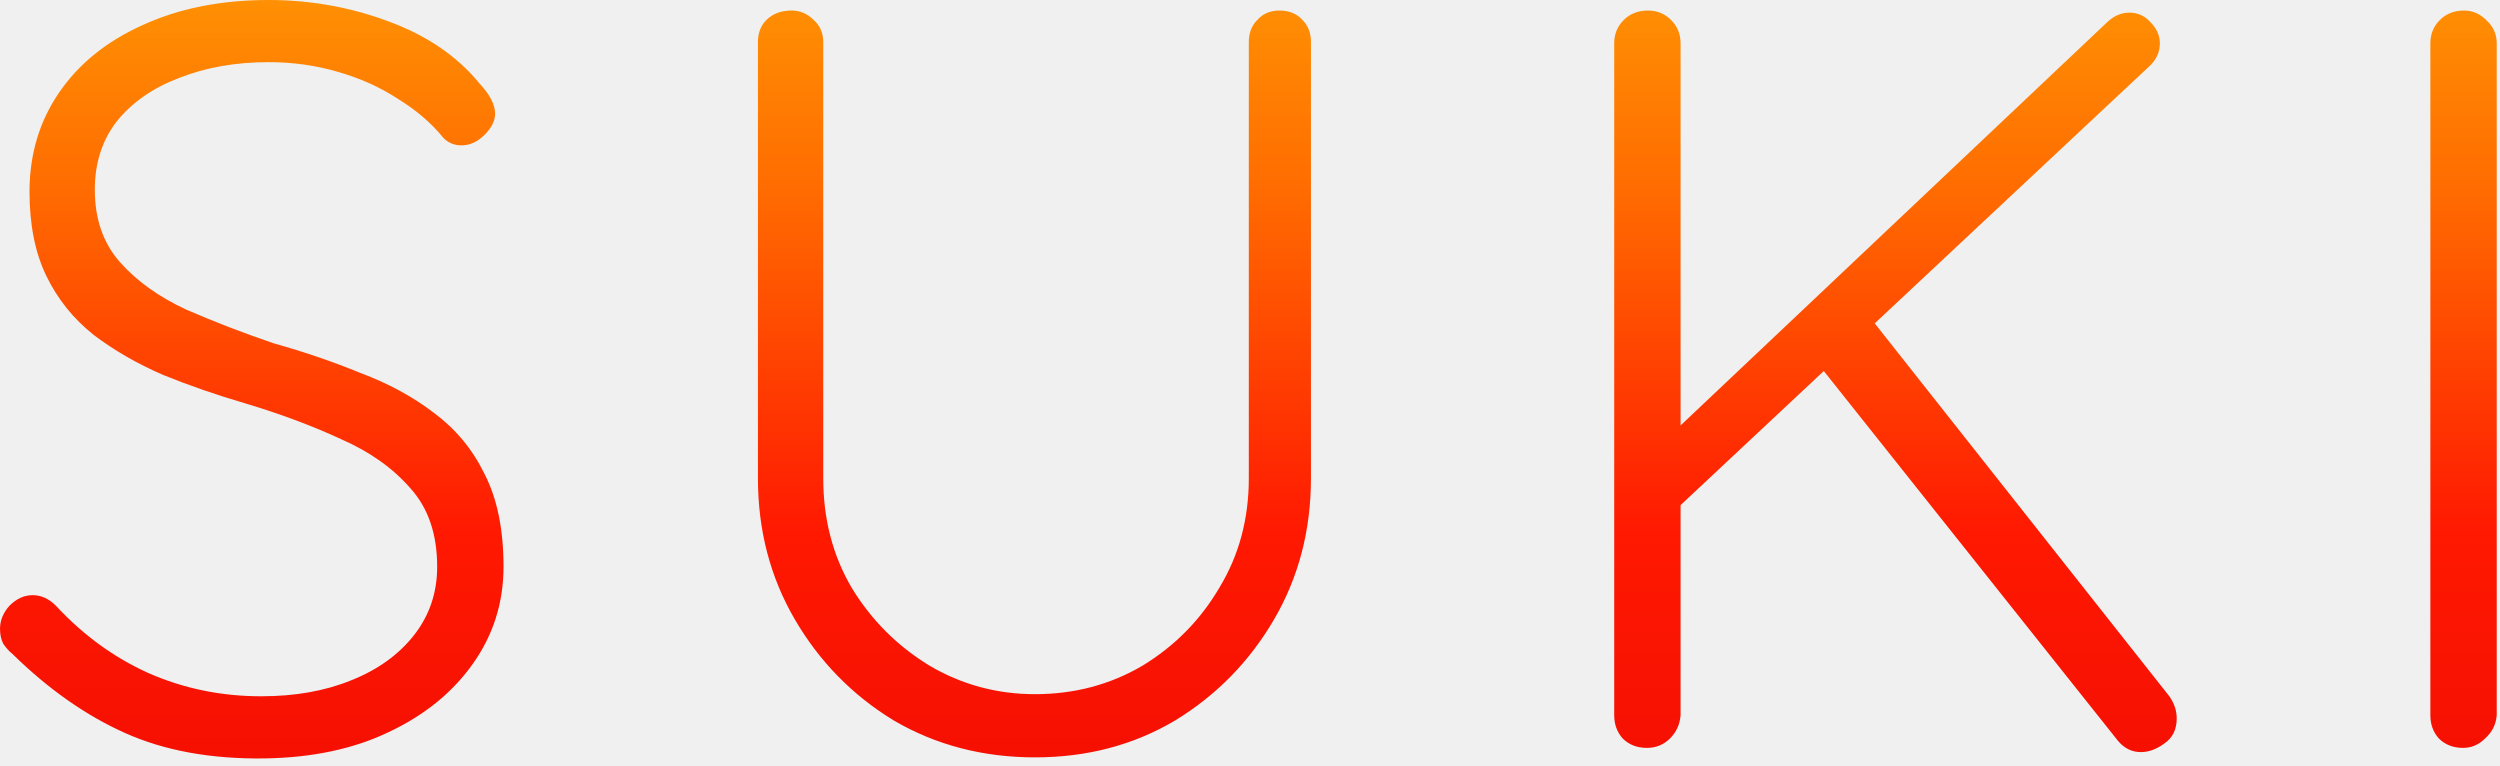
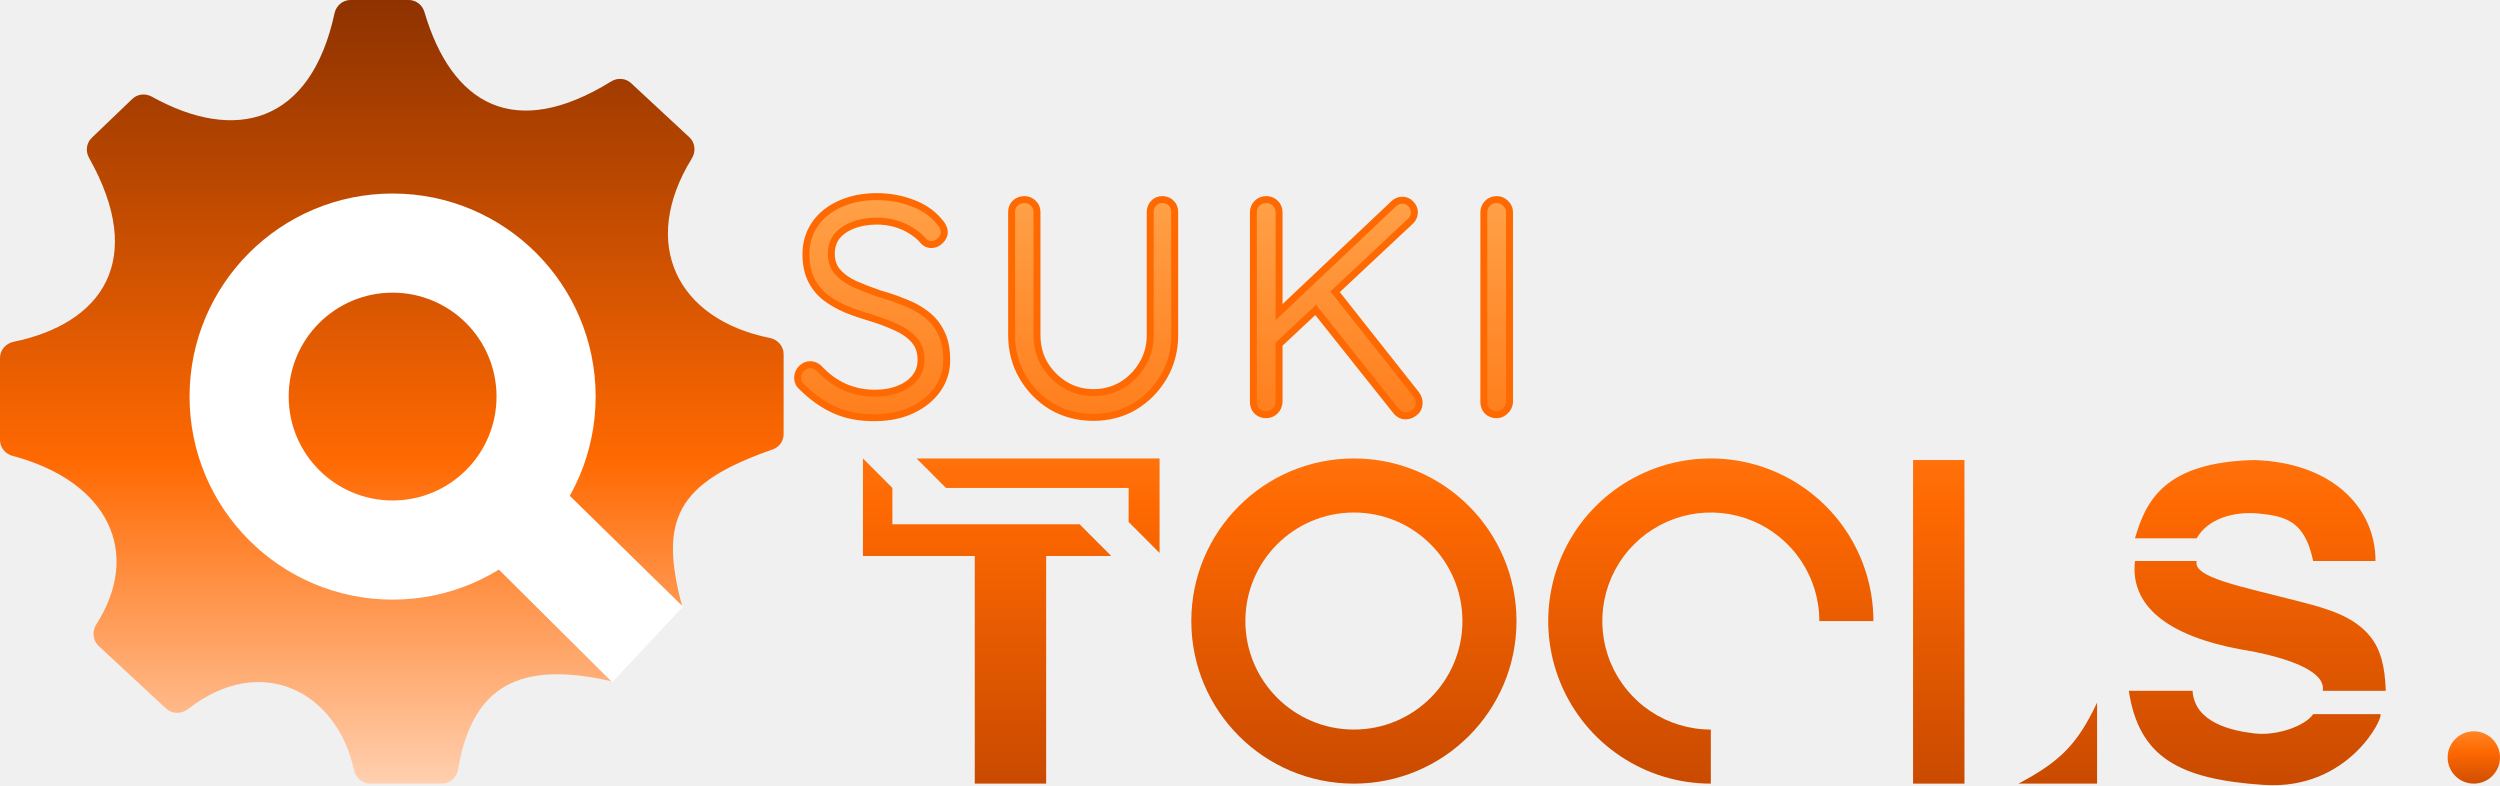
- <svg xmlns="http://www.w3.org/2000/svg" width="356" height="109" viewBox="0 0 356 109" fill="none">
-   <path d="M37.652 108C30.052 108.1 23.452 106.9 17.852 104.4C12.252 101.9 6.902 98.15 1.802 93.15C1.302 92.75 0.852 92.25 0.452 91.65C0.152 91.05 0.002 90.35 0.002 89.55C0.002 88.35 0.452 87.25 1.352 86.25C2.352 85.25 3.452 84.75 4.652 84.75C5.852 84.75 6.952 85.25 7.952 86.25C11.852 90.45 16.252 93.65 21.152 95.85C26.152 98.05 31.502 99.15 37.202 99.15C42.002 99.15 46.252 98.4 49.952 96.9C53.752 95.4 56.752 93.25 58.952 90.45C61.152 87.65 62.252 84.4 62.252 80.7C62.252 76.1 61.002 72.4 58.502 69.6C56.002 66.7 52.702 64.35 48.602 62.55C44.502 60.65 39.952 58.95 34.952 57.45C30.852 56.25 26.952 54.9 23.252 53.4C19.552 51.8 16.252 49.9 13.352 47.7C10.452 45.4 8.202 42.6 6.602 39.3C5.002 36 4.202 32 4.202 27.3C4.202 22 5.602 17.3 8.402 13.2C11.202 9.1 15.152 5.9 20.252 3.6C25.452 1.2 31.452 -5.72205e-06 38.252 -5.72205e-06C44.152 -5.72205e-06 49.802 1 55.202 3C60.702 5 65.052 7.95 68.252 11.85C69.752 13.45 70.502 14.9 70.502 16.2C70.502 17.2 70.002 18.2 69.002 19.2C68.002 20.2 66.902 20.7 65.702 20.7C64.702 20.7 63.852 20.35 63.152 19.65C61.452 17.55 59.302 15.7 56.702 14.1C54.102 12.4 51.202 11.1 48.002 10.2C44.902 9.3 41.652 8.85 38.252 8.85C33.552 8.85 29.302 9.6 25.502 11.1C21.802 12.5 18.852 14.55 16.652 17.25C14.552 19.95 13.502 23.2 13.502 27C13.502 31.2 14.702 34.65 17.102 37.35C19.502 40.05 22.652 42.3 26.552 44.1C30.452 45.8 34.602 47.4 39.002 48.9C43.302 50.1 47.402 51.5 51.302 53.1C55.302 54.6 58.802 56.5 61.802 58.8C64.902 61.1 67.302 64 69.002 67.5C70.802 71 71.702 75.4 71.702 80.7C71.702 85.8 70.252 90.4 67.352 94.5C64.452 98.6 60.452 101.85 55.352 104.25C50.352 106.65 44.452 107.9 37.652 108ZM182.18 1.5C183.58 1.5 184.68 1.95 185.48 2.85C186.28 3.65 186.68 4.7 186.68 6V68.1C186.68 75.5 184.93 82.2 181.43 88.2C177.93 94.2 173.23 99 167.33 102.6C161.43 106.1 154.78 107.85 147.38 107.85C139.98 107.85 133.28 106.1 127.28 102.6C121.38 99 116.68 94.2 113.18 88.2C109.68 82.2 107.93 75.5 107.93 68.1V6C107.93 4.7 108.33 3.65 109.13 2.85C110.03 1.95 111.23 1.5 112.73 1.5C113.93 1.5 114.98 1.95 115.88 2.85C116.78 3.65 117.23 4.7 117.23 6V68.1C117.23 73.9 118.58 79.1 121.28 83.7C124.08 88.3 127.78 92 132.38 94.8C136.98 97.5 141.98 98.85 147.38 98.85C152.98 98.85 158.08 97.5 162.68 94.8C167.28 92 170.93 88.3 173.63 83.7C176.43 79.1 177.83 73.9 177.83 68.1V6C177.83 4.7 178.23 3.65 179.03 2.85C179.83 1.95 180.88 1.5 182.18 1.5ZM304.864 107.1C303.564 107.1 302.464 106.55 301.564 105.45L258.964 51.9L266.014 44.85L308.914 99.15C309.614 100.15 309.964 101.2 309.964 102.3C309.964 103.9 309.364 105.1 308.164 105.9C307.064 106.7 305.964 107.1 304.864 107.1ZM303.214 1.8C304.414 1.8 305.414 2.25 306.214 3.15C307.114 4.05 307.564 5.05 307.564 6.15C307.564 7.35 307.114 8.4 306.214 9.3L238.114 73.05L236.914 62.85L299.914 3.3C300.914 2.3 302.014 1.8 303.214 1.8ZM234.514 106.5C233.114 106.5 231.964 106.05 231.064 105.15C230.264 104.25 229.864 103.15 229.864 101.85V6.15C229.864 4.85 230.314 3.75 231.214 2.85C232.114 1.95 233.264 1.5 234.664 1.5C235.964 1.5 237.064 1.95 237.964 2.85C238.864 3.75 239.314 4.85 239.314 6.15V101.85C239.214 103.15 238.714 104.25 237.814 105.15C236.914 106.05 235.814 106.5 234.514 106.5ZM355.534 101.85C355.434 103.15 354.884 104.25 353.884 105.15C352.984 106.05 351.934 106.5 350.734 106.5C349.334 106.5 348.184 106.05 347.284 105.15C346.484 104.25 346.084 103.15 346.084 101.85V6.15C346.084 4.85 346.534 3.75 347.434 2.85C348.334 1.95 349.484 1.5 350.884 1.5C352.084 1.5 353.134 1.95 354.034 2.85C355.034 3.75 355.534 4.85 355.534 6.15V101.85Z" fill="url(#paint0_linear_1391_80)" />
+ <svg xmlns="http://www.w3.org/2000/svg" width="1576" height="495" viewBox="0 0 1576 495" fill="none">
+   <circle cx="1559.5" cy="477.5" r="16.5" fill="url(#paint0_orange)" />
+   <path d="M956 391.5C956 448.109 910.109 494 853.5 494C796.891 494 751 448.109 751 391.5C751 334.891 796.891 289 853.5 289C910.109 289 956 334.891 956 391.5ZM785.087 391.5C785.087 429.283 815.717 459.913 853.5 459.913C891.283 459.913 921.913 429.283 921.913 391.5C921.913 353.717 891.283 323.087 853.5 323.087C815.717 323.087 785.087 353.717 785.087 391.5Z" fill="url(#paint1_orange)" />
+   <path d="M1181 391.5C1181 371.227 1174.99 351.41 1163.73 334.554C1152.46 317.698 1136.45 304.56 1117.73 296.802C1099 289.044 1078.39 287.015 1058.5 290.97C1038.62 294.924 1020.36 304.687 1006.02 319.022C991.687 333.356 981.924 351.62 977.97 371.503C974.015 391.386 976.044 411.996 983.802 430.725C991.56 449.454 1004.7 465.463 1021.55 476.726C1038.41 487.988 1058.23 494 1078.5 494L1078.5 459.913C1064.97 459.913 1051.74 455.901 1040.49 448.383C1029.24 440.866 1020.47 430.181 1015.29 417.681C1010.12 405.18 1008.76 391.424 1011.4 378.153C1014.04 364.882 1020.56 352.692 1030.12 343.125C1039.69 333.557 1051.88 327.041 1065.15 324.401C1078.42 321.762 1092.18 323.117 1104.68 328.295C1117.18 333.473 1127.87 342.241 1135.38 353.492C1142.9 364.742 1146.91 377.969 1146.91 391.5H1181Z" fill="url(#paint1_orange)" />
+   <path d="M587.05 247.5C579.45 247.6 572.85 246.4 567.25 243.9C561.65 241.4 556.3 237.65 551.2 232.65C550.7 232.25 550.25 231.75 549.85 231.15C549.55 230.55 549.4 229.85 549.4 229.05C549.4 227.85 549.85 226.75 550.75 225.75C551.75 224.75 552.85 224.25 554.05 224.25C555.25 224.25 556.35 224.75 557.35 225.75C561.25 229.95 565.65 233.15 570.55 235.35C575.55 237.55 580.9 238.65 586.6 238.65C591.4 238.65 595.65 237.9 599.35 236.4C603.15 234.9 606.15 232.75 608.35 229.95C610.55 227.15 611.65 223.9 611.65 220.2C611.65 215.6 610.4 211.9 607.9 209.1C605.4 206.2 602.1 203.85 598 202.05C593.9 200.15 589.35 198.45 584.35 196.95C580.25 195.75 576.35 194.4 572.65 192.9C568.95 191.3 565.65 189.4 562.75 187.2C559.85 184.9 557.6 182.1 556 178.8C554.4 175.5 553.6 171.5 553.6 166.8C553.6 161.5 555 156.8 557.8 152.7C560.6 148.6 564.55 145.4 569.65 143.1C574.85 140.7 580.85 139.5 587.65 139.5C593.55 139.5 599.2 140.5 604.6 142.5C610.1 144.5 614.45 147.45 617.65 151.35C619.15 152.95 619.9 154.4 619.9 155.7C619.9 156.7 619.4 157.7 618.4 158.7C617.4 159.7 616.3 160.2 615.1 160.2C614.1 160.2 613.25 159.85 612.55 159.15C610.85 157.05 608.7 155.2 606.1 153.6C603.5 151.9 600.6 150.6 597.4 149.7C594.3 148.8 591.05 148.35 587.65 148.35C582.95 148.35 578.7 149.1 574.9 150.6C571.2 152 568.25 154.05 566.05 156.75C563.95 159.45 562.9 162.7 562.9 166.5C562.9 170.7 564.1 174.15 566.5 176.85C568.9 179.55 572.05 181.8 575.95 183.6C579.85 185.3 584 186.9 588.4 188.4C592.7 189.6 596.8 191 600.7 192.6C604.7 194.1 608.2 196 611.2 198.3C614.3 200.6 616.7 203.5 618.4 207C620.2 210.5 621.1 214.9 621.1 220.2C621.1 225.3 619.65 229.9 616.75 234C613.85 238.1 609.85 241.35 604.75 243.75C599.75 246.15 593.85 247.4 587.05 247.5ZM731.579 141C732.979 141 734.079 141.45 734.879 142.35C735.679 143.15 736.079 144.2 736.079 145.5V207.6C736.079 215 734.329 221.7 730.829 227.7C727.329 233.7 722.629 238.5 716.729 242.1C710.829 245.6 704.179 247.35 696.779 247.35C689.379 247.35 682.679 245.6 676.679 242.1C670.779 238.5 666.079 233.7 662.579 227.7C659.079 221.7 657.329 215 657.329 207.6V145.5C657.329 144.2 657.729 143.15 658.529 142.35C659.429 141.45 660.629 141 662.129 141C663.329 141 664.379 141.45 665.279 142.35C666.179 143.15 666.629 144.2 666.629 145.5V207.6C666.629 213.4 667.979 218.6 670.679 223.2C673.479 227.8 677.179 231.5 681.779 234.3C686.379 237 691.379 238.35 696.779 238.35C702.379 238.35 707.479 237 712.079 234.3C716.679 231.5 720.329 227.8 723.029 223.2C725.829 218.6 727.229 213.4 727.229 207.6V145.5C727.229 144.2 727.629 143.15 728.429 142.35C729.229 141.45 730.279 141 731.579 141ZM854.262 246.6C852.962 246.6 851.862 246.05 850.962 244.95L808.362 191.4L815.412 184.35L858.312 238.65C859.012 239.65 859.362 240.7 859.362 241.8C859.362 243.4 858.762 244.6 857.562 245.4C856.462 246.2 855.362 246.6 854.262 246.6ZM852.612 141.3C853.812 141.3 854.812 141.75 855.612 142.65C856.512 143.55 856.962 144.55 856.962 145.65C856.962 146.85 856.512 147.9 855.612 148.8L787.512 212.55L786.312 202.35L849.312 142.8C850.312 141.8 851.412 141.3 852.612 141.3ZM783.912 246C782.512 246 781.362 245.55 780.462 244.65C779.662 243.75 779.262 242.65 779.262 241.35V145.65C779.262 144.35 779.712 143.25 780.612 142.35C781.512 141.45 782.662 141 784.062 141C785.362 141 786.462 141.45 787.362 142.35C788.262 143.25 788.712 144.35 788.712 145.65V241.35C788.612 242.65 788.112 243.75 787.212 244.65C786.312 245.55 785.212 246 783.912 246ZM904.933 241.35C904.833 242.65 904.283 243.75 903.283 244.65C902.383 245.55 901.333 246 900.133 246C898.733 246 897.583 245.55 896.683 244.65C895.883 243.75 895.483 242.65 895.483 241.35V145.65C895.483 144.35 895.933 143.25 896.833 142.35C897.733 141.45 898.883 141 900.283 141C901.483 141 902.533 141.45 903.433 142.35C904.433 143.25 904.933 144.35 904.933 145.65V241.35Z" fill="url(#paint1_orange)" stroke="#FF6901" stroke-width="7" stroke-linejoin="round" paint-order="stroke fill" transform="translate(727,193) scale(1.25) translate(-727,-193)" />
+   <path d="M1238.4 290H1206V494H1238.4V290Z" fill="url(#paint1_orange)" />
+   <path d="M1322 494H1272.4C1299.17 479.91 1309.87 468.627 1322 442.9V494Z" fill="url(#paint1_orange)" />
+   <path d="M1497.52 353.65H1458.21C1453.02 328.537 1440.93 325.506 1424.51 323.774C1408.1 322.042 1391.67 327.087 1384.77 339.361H1345.89C1352.8 315.547 1364.57 291.387 1421.06 290C1470.16 291.591 1497.52 319.877 1497.52 353.65Z" fill="url(#paint1_orange)" />
+   <path d="M1384.77 353.65H1345.89C1342.69 381.486 1365.76 400.847 1413.28 409.507C1413.28 409.507 1467.55 417.345 1464.26 435.486H1504C1503.44 419.462 1500.61 409.475 1494.5 401.629C1484.29 388.527 1467 383.684 1450.92 379.527C1410.98 369.201 1382.43 364.077 1384.77 353.65Z" fill="url(#paint1_orange)" />
+   <path d="M1500.54 450.208H1458.21C1453.32 457.47 1435.74 464.064 1421.06 462.332C1406.37 460.6 1383.47 455.404 1382.18 435.486H1342C1348.33 477.159 1373.3 491.25 1427.1 494.807C1480.91 498.364 1503.03 451.636 1500.54 450.208Z" fill="url(#paint1_orange)" />
+   <path d="M731 289H577.784L596.341 307.593H711.491V329.047L731 348.593V289Z" fill="url(#paint1_orange)" />
+   <path d="M544 289L562.557 307.593V330.477H625.366H680.562L700.547 350.5H659.5V494H625.366H614.5V350.5H544V289Z" fill="url(#paint1_orange)" />
+   <path d="M385.5 429.5L314.5 359C331.878 340.645 341.622 330.855 359 312.5L430 382C415.412 327.562 426.331 304.455 487.107 283.32C491.195 281.899 494 278.071 494 273.743V223.255C494 218.243 490.256 214.047 485.342 213.06C426.852 201.318 402.928 153.742 436.163 99.817C438.791 95.554 438.261 89.957 434.592 86.549L397.814 52.399C394.409 49.237 389.28 48.869 385.328 51.314C324.265 89.097 284.74 65.862 267.552 7.551C266.255 3.15 262.281 0 257.692 0H220.954C216.073 0 211.935 3.552 210.904 8.323C195.872 77.904 148.489 90.29 95.692 60.927C91.708 58.712 86.702 59.205 83.412 62.361L57.833 86.903C54.431 90.168 53.802 95.358 56.116 99.466C92.506 164.075 64.368 203.924 8.5 215.49C3.651 216.494 0 220.664 0 225.615V277.404C0 282.125 3.331 286.172 7.894 287.383C68.754 303.546 89.392 348.763 60.736 393.544C57.957 397.885 58.384 403.678 62.162 407.186L104.718 446.703C108.546 450.257 114.457 450.196 118.574 446.983C165.171 410.623 212.68 436.773 223.057 485.194C224.122 490.161 228.335 494 233.416 494H278.599C283.673 494 287.909 490.167 288.748 485.162C297.633 432.201 327.604 416.212 385.5 429.5Z" fill="url(#paint_icon_orange)" />
+   <path d="M375.5 250C375.5 320.692 318.192 378 247.5 378C176.808 378 119.5 320.692 119.5 250C119.5 179.308 176.808 122 247.5 122C318.192 122 375.5 179.308 375.5 250ZM181.987 250C181.987 286.182 211.318 315.513 247.5 315.513C283.682 315.513 313.013 286.182 313.013 250C313.013 213.818 283.682 184.487 247.5 184.487C211.318 184.487 181.987 213.818 181.987 250Z" fill="white" />
+   <path d="M386 430L314 358.5L358.5 312L430.5 382.5L386 430Z" fill="white" />
  <defs>
-     <linearGradient id="paint0_linear_1391_80" x1="182.102" y1="-43.5" x2="182.102" y2="144.5" gradientUnits="userSpaceOnUse">
-       <stop stop-color="#FFAE00" />
-       <stop offset="0.226" stop-color="#FF9103" />
-       <stop offset="0.37" stop-color="#FF6D01" />
-       <stop offset="0.635" stop-color="#FF1901" />
-       <stop offset="1" stop-color="#E90504" />
+     <linearGradient id="paint0_orange" x1="1560" y1="450" x2="1560" y2="497" gradientUnits="userSpaceOnUse">
+       <stop stop-color="#FFA047" />
+       <stop offset="0.5" stop-color="#FF6901" />
+       <stop offset="1" stop-color="#C94A00" />
+     </linearGradient>
+     <linearGradient id="paint1_orange" x1="1000" y1="140" x2="1000" y2="495" gradientUnits="userSpaceOnUse">
+       <stop stop-color="#FFA047" />
+       <stop offset="0.5" stop-color="#FF6901" />
+       <stop offset="1" stop-color="#C94A00" />
+     </linearGradient>
+     <linearGradient id="paint_icon_orange" x1="247" y1="0" x2="247" y2="527" gradientUnits="userSpaceOnUse">
+       <stop stop-color="#8E3200" />
+       <stop offset="0.55" stop-color="#FF6901" />
+       <stop offset="1" stop-color="#FFE0CC" />
    </linearGradient>
  </defs>
</svg>
